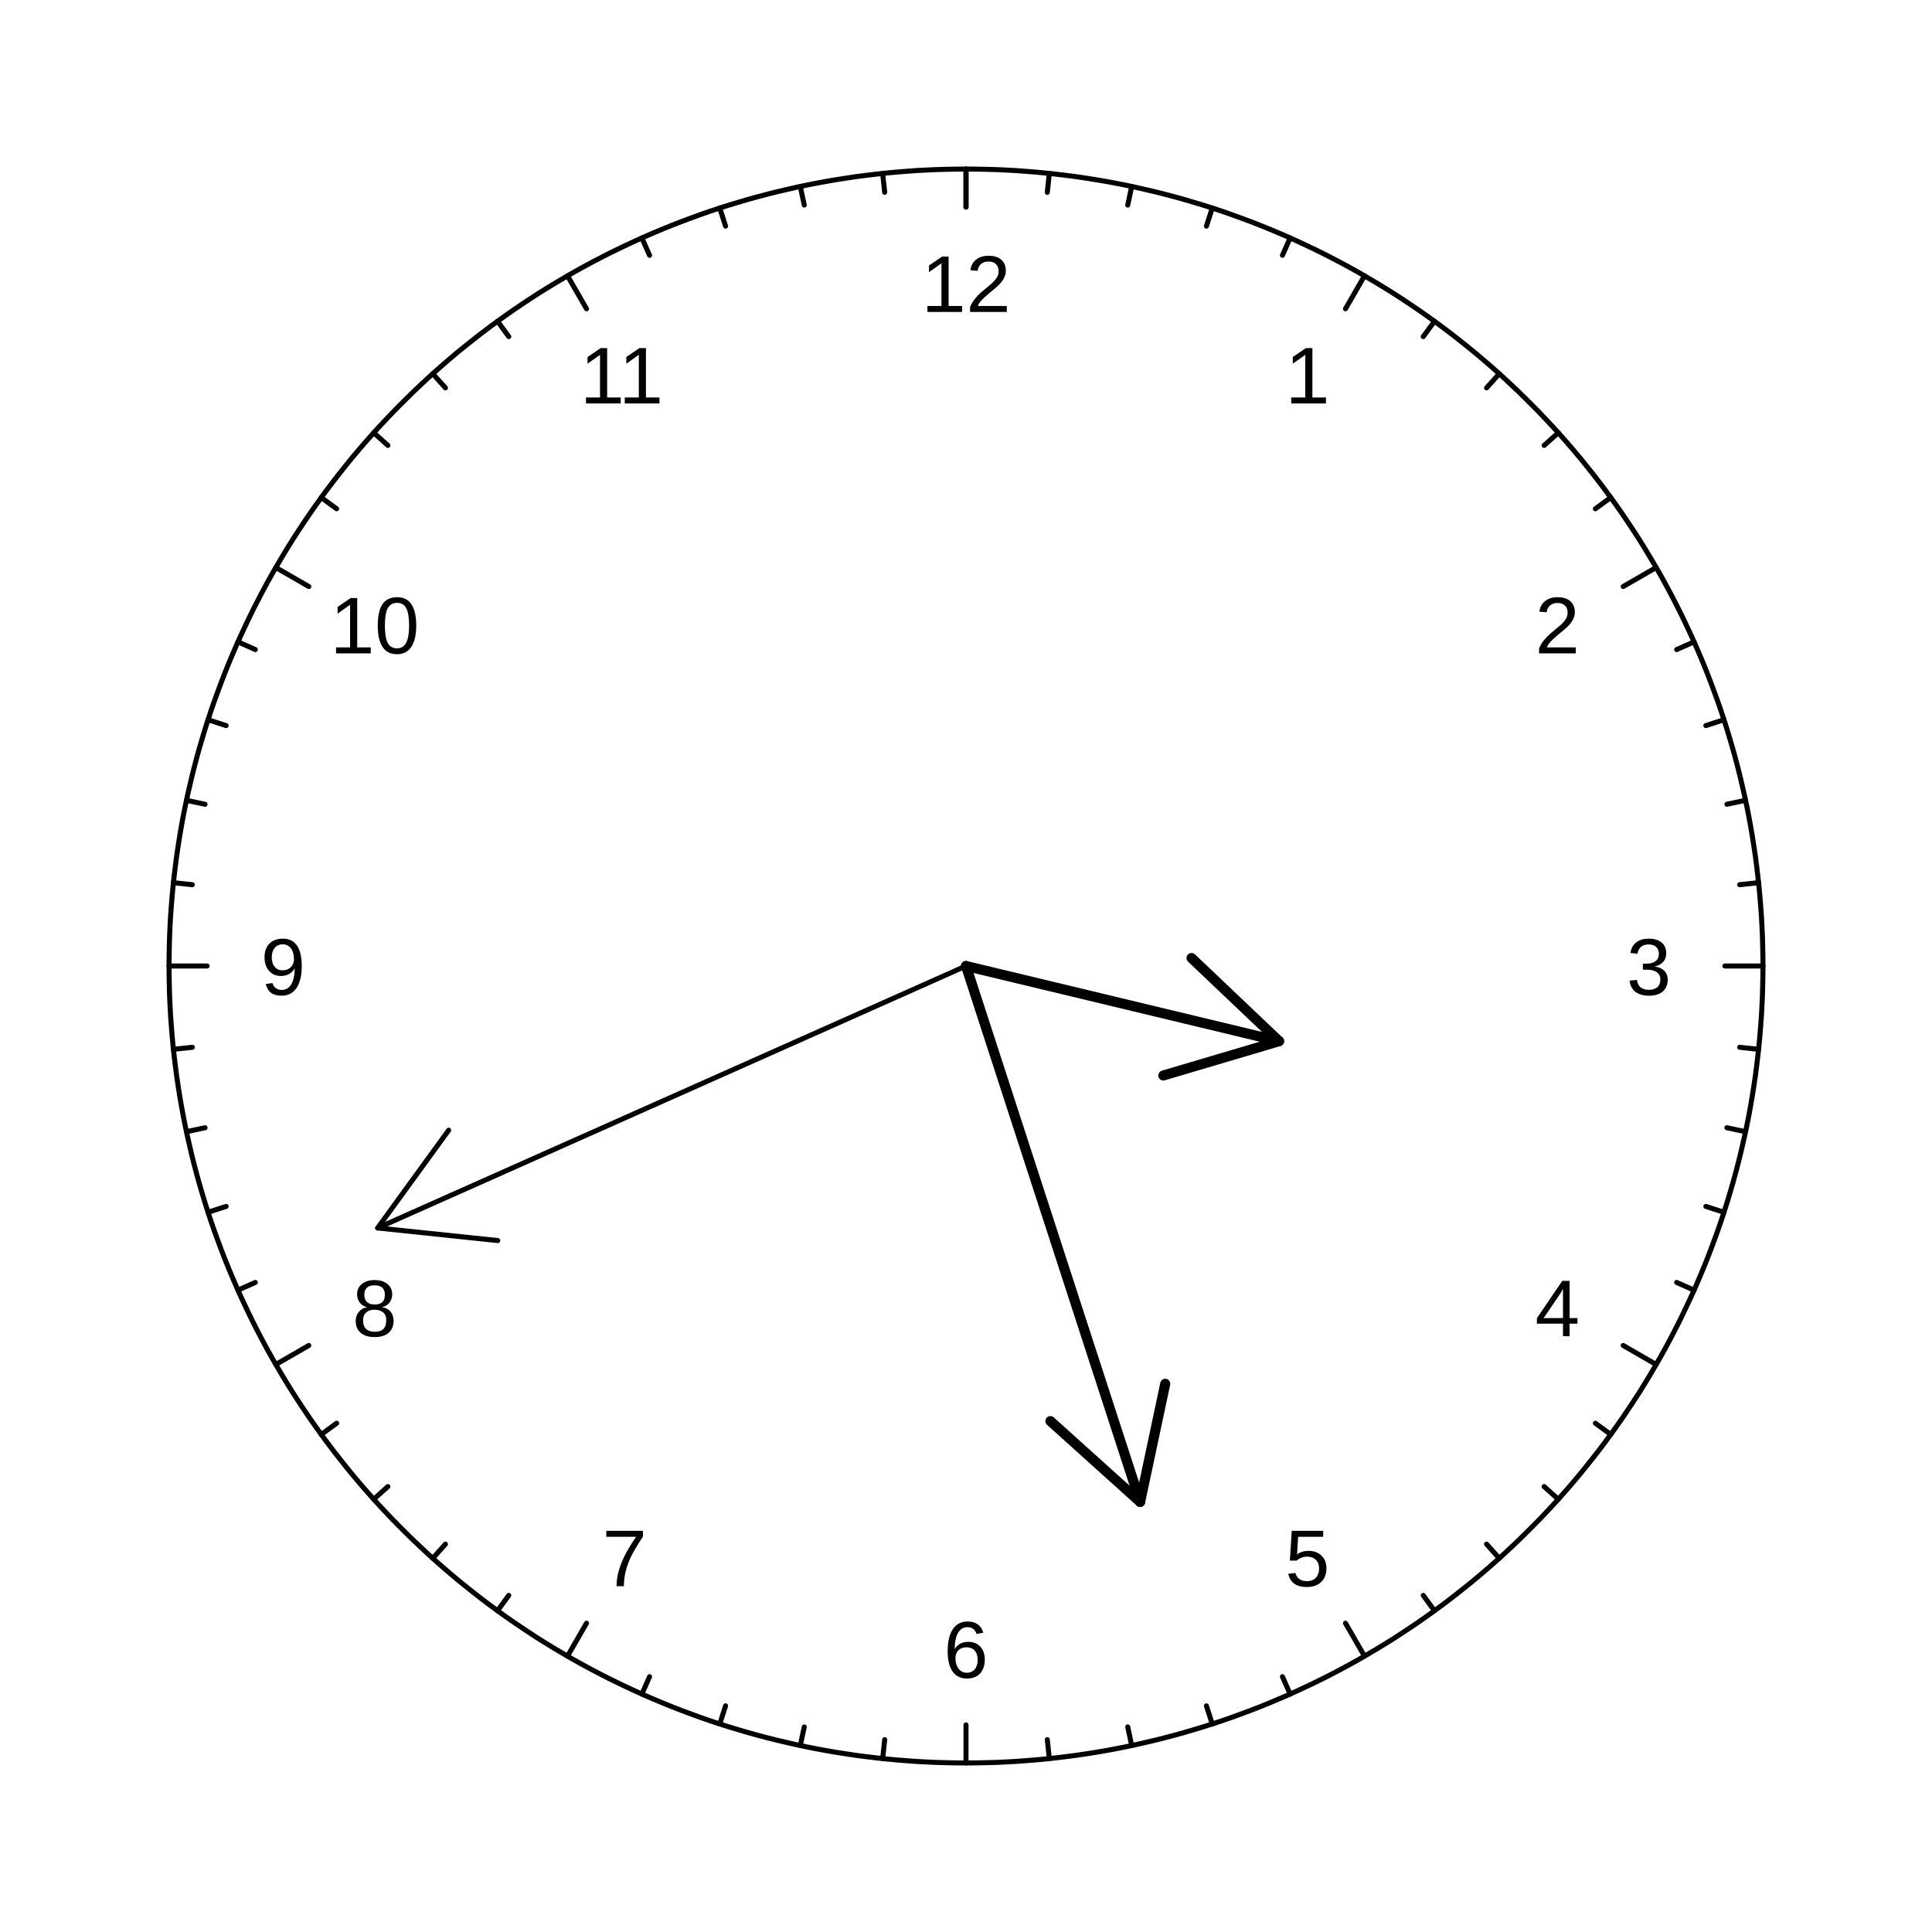
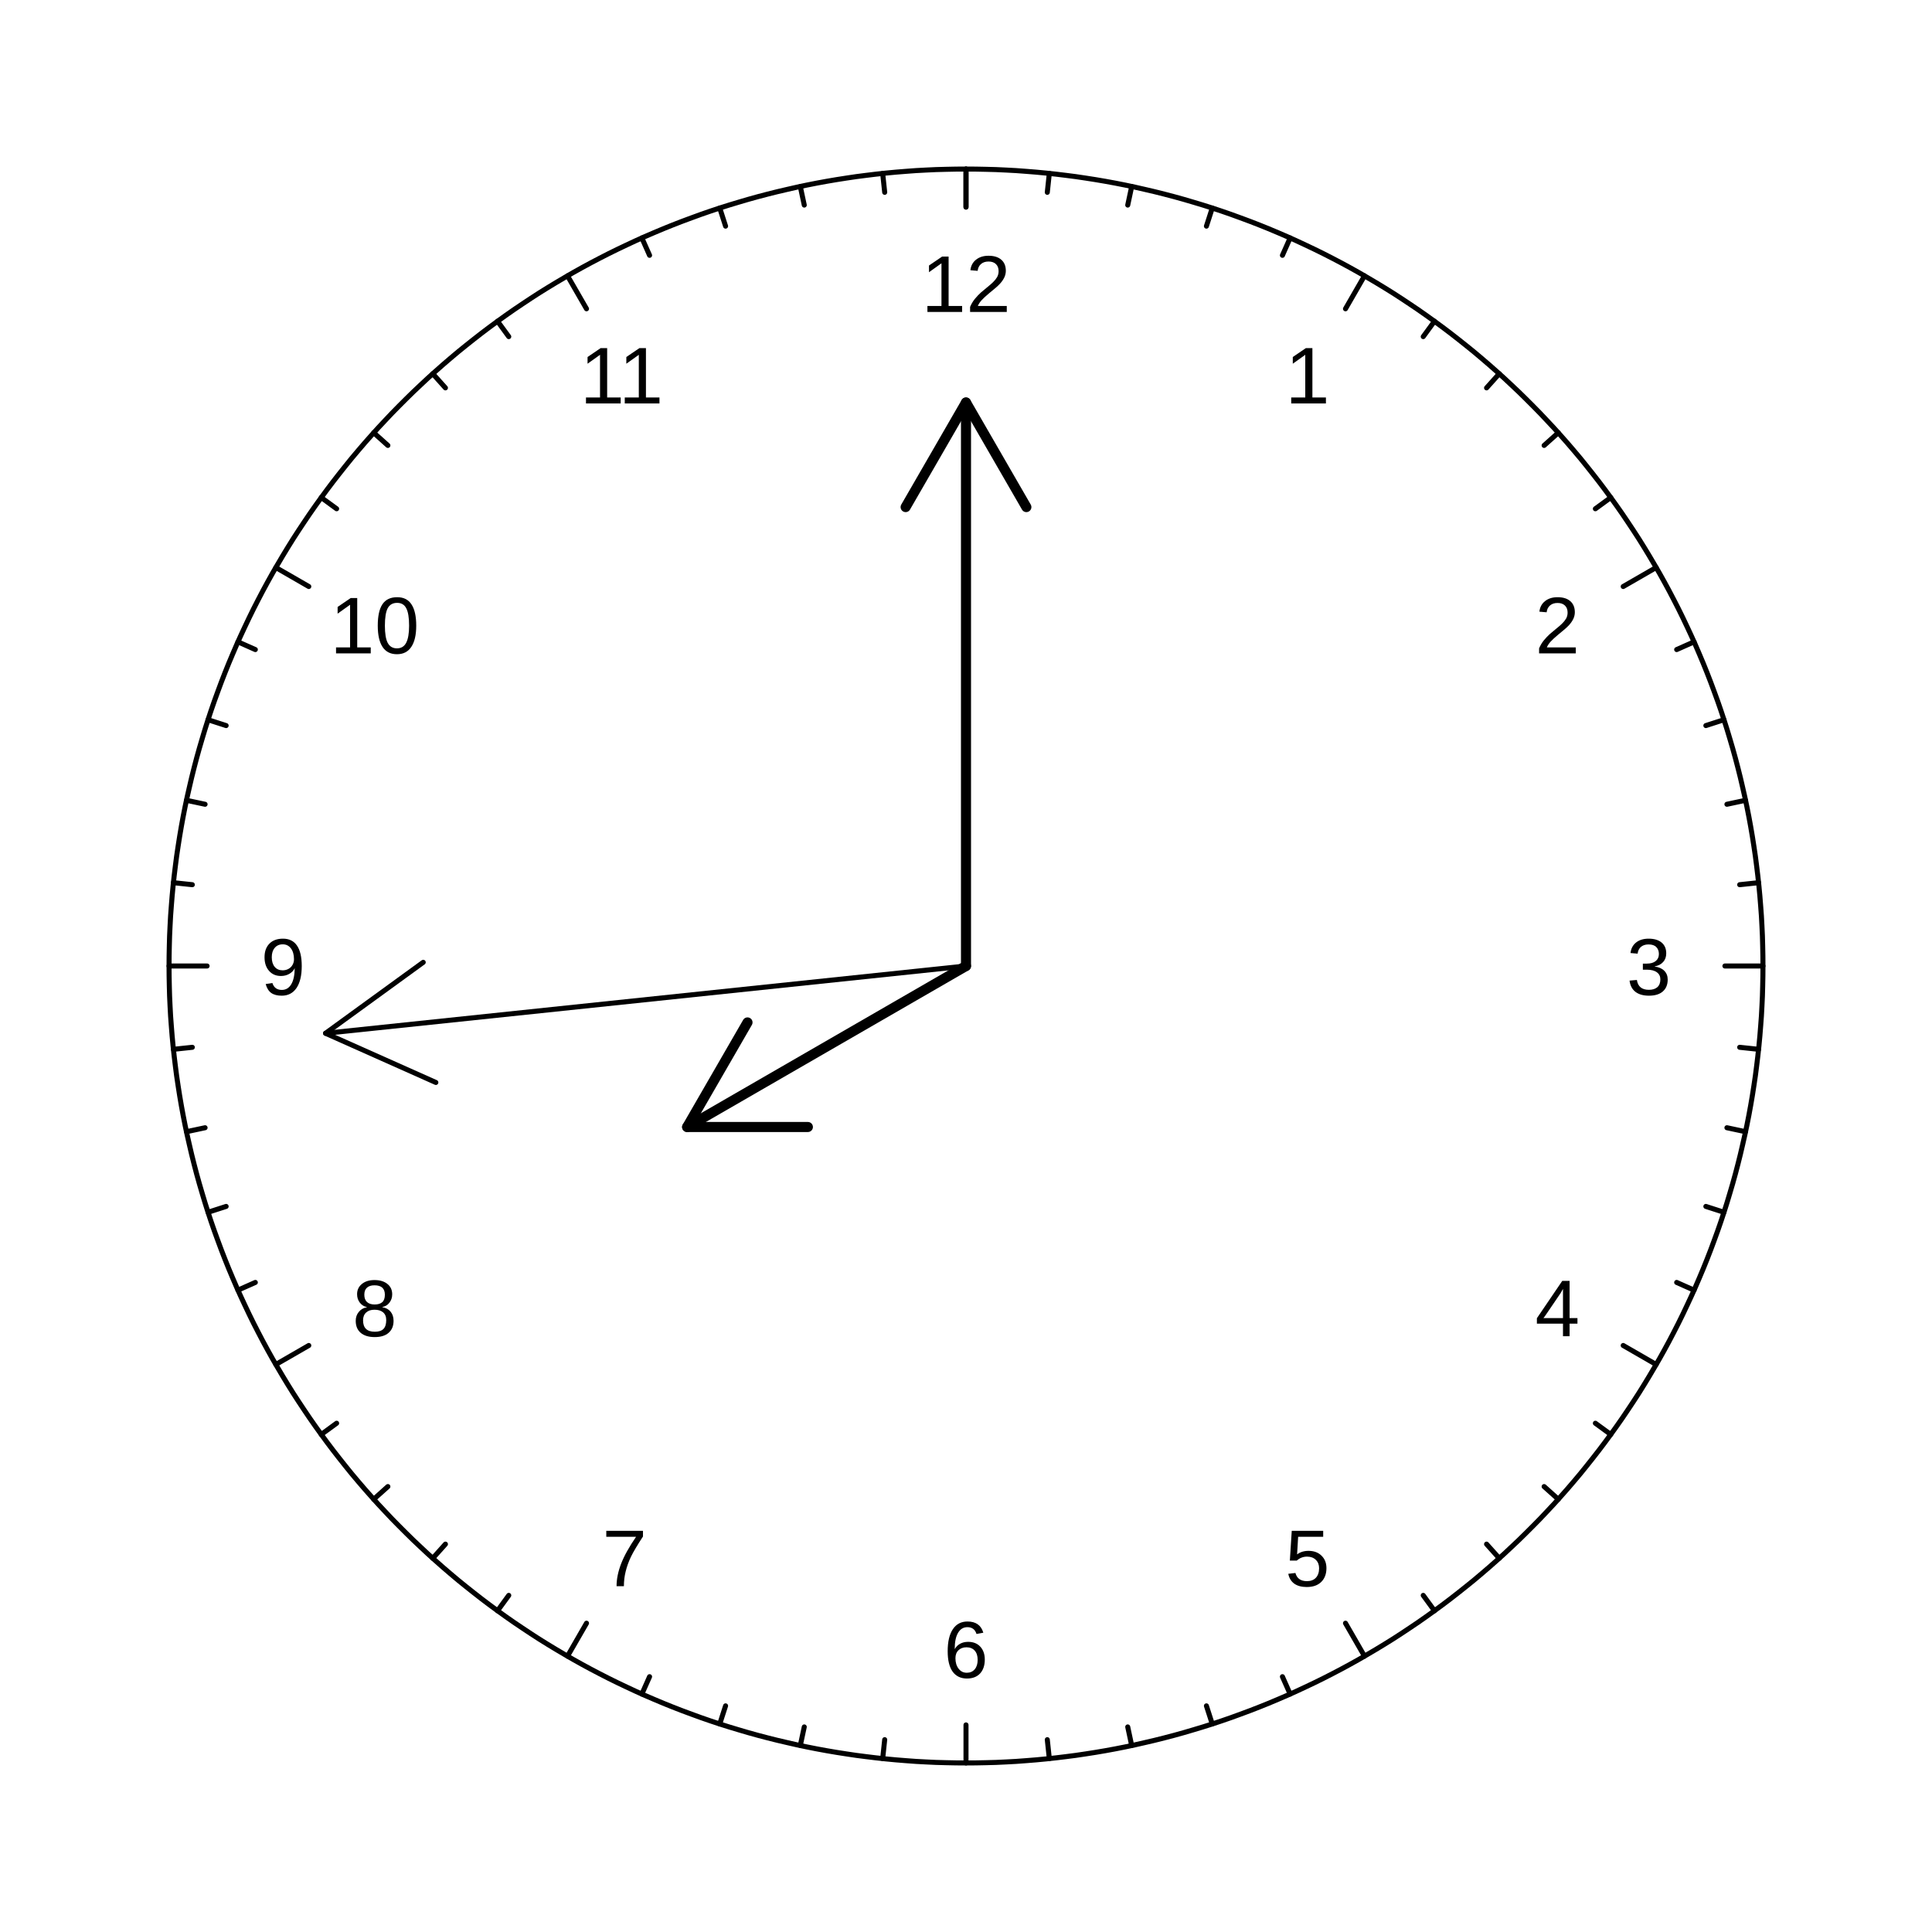
<svg xmlns="http://www.w3.org/2000/svg" viewBox="0 0 288.00 288.00">
  <defs>
    <style type="text/css">
    line, polyline, path, rect, circle {
      fill: none;
      stroke: #000000;
      stroke-linecap: round;
      stroke-linejoin: round;
      stroke-miterlimit: 10.00;
    }
  </style>
  </defs>
  <rect width="100%" height="100%" style="stroke: none; fill: #FFFFFF;" />
  <defs>
    <clipPath id="cpMTQuNHwyNzMuNnwyNzMuNnwxNC40">
      <rect x="14.40" y="14.40" width="259.20" height="259.20" />
    </clipPath>
  </defs>
  <polyline points="144.00,49.20 144.00,47.70 144.00,46.20 144.00,44.70 144.00,43.20 144.00,41.70 144.00,40.20 144.00,38.70 144.00,37.20 144.00,35.70 144.00,34.20 144.00,32.70 144.00,31.20 144.00,29.70 144.00,28.20 144.00,26.70 144.00,25.20 145.49,25.21 146.99,25.24 148.48,25.28 149.97,25.35 151.46,25.43 152.95,25.54 154.44,25.66 155.92,25.80 157.41,25.96 158.89,26.14 160.37,26.33 161.85,26.55 163.32,26.78 164.79,27.03 166.26,27.30 167.73,27.59 169.19,27.90 170.64,28.23 172.10,28.57 173.54,28.93 174.99,29.31 176.43,29.71 177.86,30.13 179.29,30.56 180.71,31.01 182.13,31.48 183.54,31.97 184.94,32.48 186.34,33.00 187.73,33.54 189.12,34.10 190.50,34.68 191.87,35.27 193.23,35.88 194.58,36.51 195.93,37.15 197.27,37.81 198.60,38.49 199.92,39.18 201.23,39.89 202.54,40.62 203.83,41.37 205.12,42.13 206.39,42.90 207.66,43.69 208.91,44.50 210.16,45.33 211.39,46.16 212.62,47.02 213.83,47.89 215.03,48.77 216.22,49.67 217.40,50.59 218.57,51.52 219.73,52.46 220.87,53.42 222.00,54.39 223.12,55.38 224.23,56.38 225.32,57.40 226.41,58.43 227.47,59.47 228.53,60.53 229.57,61.59 230.60,62.68 231.62,63.77 232.62,64.88 233.61,66.00 234.58,67.13 235.54,68.27 236.48,69.43 237.41,70.60 238.33,71.78 239.23,72.97 240.11,74.17 240.98,75.38 241.84,76.61 242.67,77.84 243.50,79.09 244.31,80.34 245.10,81.61 245.87,82.88 246.63,84.17 247.38,85.46 248.11,86.77 248.82,88.08 249.51,89.40 250.19,90.73 250.85,92.07 251.49,93.42 252.12,94.77 252.73,96.13 253.32,97.50 253.90,98.88 254.46,100.27 255.00,101.66 255.52,103.06 256.03,104.46 256.52,105.87 256.99,107.29 257.44,108.71 257.87,110.14 258.29,111.57 258.69,113.01 259.07,114.46 259.43,115.90 259.77,117.36 260.10,118.81 260.41,120.27 260.70,121.74 260.97,123.21 261.22,124.68 261.45,126.15 261.67,127.63 261.86,129.11 262.04,130.59 262.20,132.08 262.34,133.56 262.46,135.05 262.57,136.54 262.65,138.03 262.72,139.52 262.76,141.01 262.79,142.51 262.80,144.00 262.79,145.49 262.76,146.99 262.72,148.48 262.65,149.97 262.57,151.46 262.46,152.95 262.34,154.44 262.20,155.92 262.04,157.41 261.86,158.89 261.67,160.37 261.45,161.85 261.22,163.32 260.97,164.79 260.70,166.26 260.41,167.73 260.10,169.19 259.77,170.64 259.43,172.10 259.07,173.54 258.69,174.99 258.29,176.43 257.87,177.86 257.44,179.29 256.99,180.71 256.52,182.13 256.03,183.54 255.52,184.94 255.00,186.34 254.46,187.73 253.90,189.12 253.32,190.50 252.73,191.87 252.12,193.23 251.49,194.58 250.85,195.93 250.19,197.27 249.51,198.60 248.82,199.92 248.11,201.23 247.38,202.54 246.63,203.83 245.87,205.12 245.10,206.39 244.31,207.66 243.50,208.91 242.67,210.16 241.84,211.39 240.98,212.62 240.11,213.83 239.23,215.03 238.33,216.22 237.41,217.40 236.48,218.57 235.54,219.73 234.58,220.87 233.61,222.00 232.62,223.12 231.62,224.23 230.60,225.32 229.57,226.41 228.53,227.47 227.47,228.53 226.41,229.57 225.32,230.60 224.23,231.62 223.12,232.62 222.00,233.61 220.87,234.58 219.73,235.54 218.57,236.48 217.40,237.41 216.22,238.33 215.03,239.23 213.83,240.11 212.62,240.98 211.39,241.84 210.16,242.67 208.91,243.50 207.66,244.31 206.39,245.10 205.12,245.87 203.83,246.63 202.54,247.38 201.23,248.11 199.92,248.82 198.60,249.51 197.27,250.19 195.93,250.85 194.58,251.49 193.23,252.12 191.87,252.73 190.50,253.32 189.12,253.90 187.73,254.46 186.34,255.00 184.94,255.52 183.54,256.03 182.13,256.52 180.71,256.99 179.29,257.44 177.86,257.87 176.43,258.29 174.99,258.69 173.54,259.07 172.10,259.43 170.64,259.77 169.19,260.10 167.73,260.41 166.26,260.70 164.79,260.97 163.32,261.22 161.85,261.45 160.37,261.67 158.89,261.86 157.41,262.04 155.92,262.20 154.44,262.34 152.95,262.46 151.46,262.57 149.97,262.65 148.48,262.72 146.99,262.76 145.49,262.79 144.00,262.80 142.51,262.79 141.01,262.76 139.52,262.72 138.03,262.65 136.54,262.57 135.05,262.46 133.56,262.34 132.08,262.20 130.59,262.04 129.11,261.86 127.63,261.67 126.15,261.45 124.68,261.22 123.21,260.97 121.74,260.70 120.27,260.41 118.81,260.10 117.36,259.77 115.90,259.43 114.46,259.07 113.01,258.69 111.57,258.29 110.14,257.87 108.71,257.44 107.29,256.99 105.87,256.52 104.46,256.03 103.06,255.52 101.66,255.00 100.27,254.46 98.88,253.90 97.50,253.32 96.13,252.73 94.77,252.12 93.42,251.49 92.07,250.85 90.73,250.19 89.40,249.51 88.08,248.82 86.77,248.11 85.46,247.38 84.17,246.63 82.88,245.87 81.61,245.10 80.34,244.31 79.09,243.50 77.84,242.67 76.61,241.84 75.38,240.98 74.17,240.11 72.97,239.23 71.78,238.33 70.60,237.41 69.43,236.48 68.27,235.54 67.13,234.58 66.00,233.61 64.88,232.62 63.77,231.62 62.68,230.60 61.59,229.57 60.53,228.53 59.47,227.47 58.43,226.41 57.40,225.32 56.38,224.23 55.38,223.12 54.39,222.00 53.42,220.87 52.46,219.73 51.52,218.57 50.59,217.40 49.67,216.22 48.77,215.03 47.89,213.83 47.02,212.62 46.16,211.39 45.33,210.16 44.50,208.91 43.69,207.66 42.90,206.39 42.13,205.12 41.37,203.83 40.62,202.54 39.89,201.23 39.18,199.92 38.49,198.60 37.81,197.27 37.15,195.93 36.51,194.58 35.88,193.23 35.27,191.87 34.68,190.50 34.10,189.12 33.54,187.73 33.00,186.34 32.48,184.94 31.97,183.54 31.48,182.13 31.01,180.71 30.56,179.29 30.13,177.86 29.71,176.43 29.31,174.99 28.93,173.54 28.57,172.10 28.23,170.64 27.90,169.19 27.59,167.73 27.30,166.26 27.03,164.79 26.78,163.32 26.55,161.85 26.33,160.37 26.14,158.89 25.96,157.41 25.80,155.92 25.66,154.44 25.54,152.95 25.43,151.46 25.35,149.97 25.28,148.48 25.24,146.99 25.21,145.49 25.20,144.00 25.21,142.51 25.24,141.01 25.28,139.52 25.35,138.03 25.43,136.54 25.54,135.05 25.66,133.56 25.80,132.08 25.96,130.59 26.14,129.11 26.33,127.63 26.55,126.15 26.78,124.68 27.03,123.21 27.30,121.74 27.59,120.27 27.90,118.81 28.23,117.36 28.57,115.90 28.93,114.46 29.31,113.01 29.71,111.57 30.13,110.14 30.56,108.71 31.01,107.29 31.48,105.87 31.97,104.46 32.48,103.06 33.00,101.66 33.54,100.27 34.10,98.88 34.68,97.50 35.27,96.13 35.88,94.77 36.51,93.42 37.15,92.07 37.81,90.73 38.49,89.40 39.18,88.08 39.89,86.77 40.62,85.46 41.37,84.17 42.13,82.88 42.90,81.61 43.69,80.34 44.50,79.09 45.33,77.84 46.16,76.61 47.02,75.38 47.89,74.17 48.77,72.97 49.67,71.78 50.59,70.60 51.52,69.43 52.46,68.27 53.42,67.13 54.39,66.00 55.38,64.88 56.38,63.77 57.40,62.68 58.43,61.59 59.47,60.53 60.53,59.47 61.59,58.43 62.68,57.40 63.77,56.38 64.88,55.38 66.00,54.39 67.13,53.42 68.27,52.46 69.43,51.52 70.60,50.59 71.78,49.67 72.97,48.77 74.17,47.89 75.38,47.02 76.61,46.16 77.84,45.33 79.09,44.50 80.34,43.69 81.61,42.90 82.88,42.13 84.17,41.37 85.46,40.62 86.77,39.89 88.08,39.18 89.40,38.49 90.73,37.81 92.07,37.15 93.42,36.51 94.77,35.88 96.13,35.27 97.50,34.68 98.88,34.10 100.27,33.54 101.66,33.00 103.06,32.48 104.46,31.97 105.87,31.48 107.29,31.01 108.71,30.56 110.14,30.13 111.57,29.71 113.01,29.31 114.46,28.93 115.90,28.57 117.36,28.23 118.81,27.90 120.27,27.59 121.74,27.30 123.21,27.03 124.68,26.78 126.15,26.55 127.63,26.33 129.11,26.14 130.59,25.96 132.08,25.80 133.56,25.66 135.05,25.54 136.54,25.43 138.03,25.35 139.52,25.28 141.01,25.24 142.51,25.21 144.00,25.20 144.00,26.70 144.00,28.20 144.00,29.70 144.00,31.20 144.00,32.70 144.00,34.20 144.00,35.70 144.00,37.20 144.00,38.70 144.00,40.20 144.00,41.70 144.00,43.20 144.00,44.70 144.00,46.20 144.00,47.70 144.00,49.20 142.81,49.21 141.62,49.23 140.43,49.27 139.24,49.32 138.05,49.39 136.86,49.47 135.67,49.57 134.49,49.68 133.30,49.81 132.12,49.95 130.94,50.10 129.76,50.28 128.58,50.46 127.41,50.66 126.24,50.88 125.07,51.11 123.90,51.35 122.74,51.61 121.58,51.89 120.42,52.18 119.27,52.48 118.12,52.80 116.98,53.13 115.84,53.48 114.71,53.84 113.57,54.22 112.45,54.60 111.33,55.01 110.21,55.43 109.10,55.86 108.00,56.30 106.90,56.76 105.80,57.24 104.72,57.72 103.64,58.22 102.56,58.74 101.49,59.26 100.43,59.80 99.38,60.36 98.33,60.93 97.29,61.51 96.26,62.10 95.23,62.71 94.21,63.33 93.20,63.96 92.20,64.60 91.21,65.26 90.22,65.93 89.25,66.61 88.28,67.31 87.32,68.01 86.37,68.73 85.43,69.46 84.49,70.20 83.57,70.96 82.66,71.72 81.76,72.50 80.86,73.28 79.98,74.08 79.10,74.89 78.24,75.71 77.39,76.55 76.55,77.39 75.71,78.24 74.89,79.10 74.08,79.98 73.28,80.86 72.50,81.76 71.72,82.66 70.96,83.57 70.20,84.49 69.46,85.43 68.73,86.37 68.01,87.32 67.31,88.28 66.61,89.25 65.93,90.22 65.26,91.21 64.60,92.20 63.96,93.20 63.33,94.21 62.71,95.23 62.10,96.26 61.51,97.29 60.93,98.33 60.36,99.38 59.80,100.43 59.26,101.49 58.74,102.56 58.22,103.64 57.72,104.72 57.24,105.80 56.76,106.90 56.30,108.00 55.86,109.10 55.43,110.21 55.01,111.33 54.60,112.45 54.22,113.57 53.84,114.71 53.48,115.84 53.13,116.98 52.80,118.12 52.48,119.27 52.18,120.42 51.89,121.58 51.61,122.74 51.35,123.90 51.11,125.07 50.88,126.24 50.66,127.41 50.46,128.58 50.28,129.76 50.10,130.94 49.95,132.12 49.81,133.30 49.68,134.49 49.57,135.67 49.47,136.86 49.39,138.05 49.32,139.24 49.27,140.43 49.23,141.62 49.21,142.81 49.20,144.00 49.21,145.19 49.23,146.38 49.27,147.57 49.32,148.76 49.39,149.95 49.47,151.14 49.57,152.33 49.68,153.51 49.81,154.70 49.95,155.88 50.10,157.06 50.28,158.24 50.46,159.42 50.66,160.59 50.88,161.76 51.11,162.93 51.35,164.10 51.61,165.26 51.89,166.42 52.18,167.58 52.48,168.73 52.80,169.88 53.13,171.02 53.48,172.16 53.84,173.29 54.22,174.43 54.60,175.55 55.01,176.67 55.43,177.79 55.86,178.90 56.30,180.00 56.76,181.10 57.24,182.20 57.72,183.28 58.22,184.36 58.74,185.44 59.26,186.51 59.80,187.57 60.36,188.62 60.93,189.67 61.51,190.71 62.10,191.74 62.71,192.77 63.33,193.79 63.96,194.80 64.60,195.80 65.26,196.79 65.93,197.78 66.61,198.75 67.31,199.72 68.01,200.68 68.73,201.63 69.46,202.57 70.20,203.51 70.96,204.43 71.72,205.34 72.50,206.24 73.28,207.14 74.08,208.02 74.89,208.90 75.71,209.76 76.55,210.61 77.39,211.45 78.24,212.29 79.10,213.11 79.98,213.92 80.86,214.72 81.76,215.50 82.66,216.28 83.57,217.04 84.49,217.80 85.43,218.54 86.37,219.27 87.32,219.99 88.28,220.69 89.25,221.39 90.22,222.07 91.21,222.74 92.20,223.40 93.20,224.04 94.21,224.67 95.23,225.29 96.26,225.90 97.29,226.49 98.33,227.07 99.38,227.64 100.43,228.20 101.49,228.74 102.56,229.26 103.64,229.78 104.72,230.28 105.80,230.76 106.90,231.24 108.00,231.70 109.10,232.14 110.21,232.57 111.33,232.99 112.45,233.40 113.57,233.78 114.71,234.16 115.84,234.52 116.98,234.87 118.12,235.20 119.27,235.52 120.42,235.82 121.58,236.11 122.74,236.39 123.90,236.65 125.07,236.89 126.24,237.12 127.41,237.34 128.58,237.54 129.76,237.72 130.94,237.90 132.12,238.05 133.30,238.19 134.49,238.32 135.67,238.43 136.86,238.53 138.05,238.61 139.24,238.68 140.43,238.73 141.62,238.77 142.81,238.79 144.00,238.80 145.19,238.79 146.38,238.77 147.57,238.73 148.76,238.68 149.95,238.61 151.14,238.53 152.33,238.43 153.51,238.32 154.70,238.19 155.88,238.05 157.06,237.90 158.24,237.72 159.42,237.54 160.59,237.34 161.76,237.12 162.93,236.89 164.10,236.65 165.26,236.39 166.42,236.11 167.58,235.82 168.73,235.52 169.88,235.20 171.02,234.87 172.16,234.52 173.29,234.16 174.43,233.78 175.55,233.40 176.67,232.99 177.79,232.57 178.90,232.14 180.00,231.70 181.10,231.24 182.20,230.76 183.28,230.28 184.36,229.78 185.44,229.26 186.51,228.74 187.57,228.20 188.62,227.64 189.67,227.07 190.71,226.49 191.74,225.90 192.77,225.29 193.79,224.67 194.80,224.04 195.80,223.40 196.79,222.74 197.78,222.07 198.75,221.39 199.72,220.69 200.68,219.99 201.63,219.27 202.57,218.54 203.51,217.80 204.43,217.04 205.34,216.28 206.24,215.50 207.14,214.72 208.02,213.92 208.90,213.11 209.76,212.29 210.61,211.45 211.45,210.61 212.29,209.76 213.11,208.90 213.92,208.02 214.72,207.14 215.50,206.24 216.28,205.34 217.04,204.43 217.80,203.51 218.54,202.57 219.27,201.63 219.99,200.68 220.69,199.72 221.39,198.75 222.07,197.78 222.74,196.79 223.40,195.80 224.04,194.80 224.67,193.79 225.29,192.77 225.90,191.74 226.49,190.71 227.07,189.67 227.64,188.62 228.20,187.57 228.74,186.51 229.26,185.44 229.78,184.36 230.28,183.28 230.76,182.20 231.24,181.10 231.70,180.00 232.14,178.90 232.57,177.79 232.99,176.67 233.40,175.55 233.78,174.43 234.16,173.29 234.52,172.16 234.87,171.02 235.20,169.88 235.52,168.73 235.82,167.58 236.11,166.42 236.39,165.26 236.65,164.10 236.89,162.93 237.12,161.76 237.34,160.59 237.54,159.42 237.72,158.24 237.90,157.06 238.05,155.88 238.19,154.70 238.32,153.51 238.43,152.33 238.53,151.14 238.61,149.95 238.68,148.76 238.73,147.57 238.77,146.38 238.79,145.19 238.80,144.00 238.79,142.81 238.77,141.62 238.73,140.43 238.68,139.24 238.61,138.05 238.53,136.86 238.43,135.67 238.32,134.49 238.19,133.30 238.05,132.12 237.90,130.94 237.72,129.76 237.54,128.58 237.34,127.41 237.12,126.24 236.89,125.07 236.65,123.90 236.39,122.74 236.11,121.58 235.82,120.42 235.52,119.27 235.20,118.12 234.87,116.98 234.52,115.84 234.16,114.71 233.78,113.57 233.40,112.45 232.99,111.33 232.57,110.21 232.14,109.10 231.70,108.00 231.24,106.90 230.76,105.80 230.28,104.72 229.78,103.64 229.26,102.56 228.74,101.49 228.20,100.43 227.64,99.38 227.07,98.33 226.49,97.29 225.90,96.26 225.29,95.23 224.67,94.21 224.04,93.20 223.40,92.20 222.74,91.21 222.07,90.22 221.39,89.25 220.69,88.28 219.99,87.32 219.27,86.37 218.54,85.43 217.80,84.49 217.04,83.57 216.28,82.66 215.50,81.76 214.72,80.86 213.92,79.98 213.11,79.10 212.29,78.24 211.45,77.39 210.61,76.55 209.76,75.71 208.90,74.89 208.02,74.08 207.14,73.28 206.24,72.50 205.34,71.72 204.43,70.96 203.51,70.20 202.57,69.46 201.63,68.73 200.68,68.01 199.72,67.31 198.75,66.61 197.78,65.93 196.79,65.26 195.80,64.60 194.80,63.96 193.79,63.33 192.77,62.71 191.74,62.10 190.71,61.51 189.67,60.93 188.62,60.36 187.57,59.80 186.51,59.26 185.44,58.74 184.36,58.22 183.28,57.72 182.20,57.24 181.10,56.76 180.00,56.30 178.90,55.86 177.79,55.43 176.67,55.01 175.55,54.60 174.43,54.22 173.29,53.84 172.16,53.48 171.02,53.13 169.88,52.80 168.73,52.48 167.58,52.18 166.42,51.89 165.26,51.61 164.10,51.35 162.93,51.11 161.76,50.88 160.59,50.66 159.42,50.46 158.24,50.28 157.06,50.10 155.88,49.95 154.70,49.81 153.51,49.68 152.33,49.57 151.14,49.47 149.95,49.39 148.76,49.32 147.57,49.27 146.38,49.23 145.19,49.21 144.00,49.20 144.00,49.20 " style="stroke-width: 0.75; stroke: none;" clip-path="url(#cpMTQuNHwyNzMuNnwyNzMuNnwxNC40)" />
  <polyline points="144.00,25.20 145.49,25.21 146.99,25.24 148.48,25.28 149.97,25.35 151.46,25.43 152.95,25.54 154.44,25.66 155.92,25.80 157.41,25.96 158.89,26.14 160.37,26.33 161.85,26.55 163.32,26.78 164.79,27.03 166.26,27.30 167.73,27.59 169.19,27.90 170.64,28.23 172.10,28.57 173.54,28.93 174.99,29.31 176.43,29.71 177.86,30.13 179.29,30.56 180.71,31.01 182.13,31.48 183.54,31.97 184.94,32.48 186.34,33.00 187.73,33.54 189.12,34.10 190.50,34.68 191.87,35.27 193.23,35.88 194.58,36.51 195.93,37.15 197.27,37.81 198.60,38.49 199.92,39.18 201.23,39.89 202.54,40.62 203.83,41.37 205.12,42.13 206.39,42.90 207.66,43.69 208.91,44.50 210.16,45.33 211.39,46.16 212.62,47.02 213.83,47.89 215.03,48.77 216.22,49.67 217.40,50.59 218.57,51.52 219.73,52.46 220.87,53.42 222.00,54.39 223.12,55.38 224.23,56.38 225.32,57.40 226.41,58.43 227.47,59.47 228.53,60.53 229.57,61.59 230.60,62.68 231.62,63.77 232.62,64.88 233.61,66.00 234.58,67.13 235.54,68.27 236.48,69.43 237.41,70.60 238.33,71.78 239.23,72.97 240.11,74.17 240.98,75.38 241.84,76.61 242.67,77.84 243.50,79.09 244.31,80.34 245.10,81.61 245.87,82.88 246.63,84.17 247.38,85.46 248.11,86.77 248.82,88.08 249.51,89.40 250.19,90.73 250.85,92.07 251.49,93.42 252.12,94.77 252.73,96.13 253.32,97.50 253.90,98.88 254.46,100.27 255.00,101.66 255.52,103.06 256.03,104.46 256.52,105.87 256.99,107.29 257.44,108.71 257.87,110.14 258.29,111.57 258.69,113.01 259.07,114.46 259.43,115.90 259.77,117.36 260.10,118.81 260.41,120.27 260.70,121.74 260.97,123.21 261.22,124.68 261.45,126.15 261.67,127.63 261.86,129.11 262.04,130.59 262.20,132.08 262.34,133.56 262.46,135.05 262.57,136.54 262.65,138.03 262.72,139.52 262.76,141.01 262.79,142.51 262.80,144.00 262.79,145.49 262.76,146.99 262.72,148.48 262.65,149.97 262.57,151.46 262.46,152.95 262.34,154.44 262.20,155.92 262.04,157.41 261.86,158.89 261.67,160.37 261.45,161.85 261.22,163.32 260.97,164.79 260.70,166.26 260.41,167.73 260.10,169.19 259.77,170.64 259.43,172.10 259.07,173.54 258.69,174.99 258.29,176.43 257.87,177.86 257.44,179.29 256.99,180.71 256.52,182.13 256.03,183.54 255.52,184.94 255.00,186.34 254.46,187.73 253.90,189.12 253.32,190.50 252.73,191.87 252.12,193.23 251.49,194.58 250.85,195.93 250.19,197.27 249.51,198.60 248.82,199.92 248.11,201.23 247.38,202.54 246.63,203.83 245.87,205.12 245.10,206.39 244.31,207.66 243.50,208.91 242.67,210.16 241.84,211.39 240.98,212.62 240.11,213.83 239.23,215.03 238.33,216.22 237.41,217.40 236.48,218.57 235.54,219.73 234.58,220.87 233.61,222.00 232.62,223.12 231.62,224.23 230.60,225.32 229.57,226.41 228.53,227.47 227.47,228.53 226.41,229.57 225.32,230.60 224.23,231.62 223.12,232.62 222.00,233.61 220.87,234.58 219.73,235.54 218.57,236.48 217.40,237.41 216.22,238.33 215.03,239.23 213.83,240.11 212.62,240.98 211.39,241.84 210.16,242.67 208.91,243.50 207.66,244.31 206.39,245.10 205.12,245.87 203.83,246.63 202.54,247.38 201.23,248.11 199.92,248.82 198.60,249.51 197.27,250.19 195.93,250.85 194.58,251.49 193.23,252.12 191.87,252.73 190.50,253.32 189.12,253.90 187.73,254.46 186.34,255.00 184.94,255.52 183.54,256.03 182.13,256.52 180.71,256.99 179.29,257.44 177.86,257.87 176.43,258.29 174.99,258.69 173.54,259.07 172.10,259.43 170.64,259.77 169.19,260.10 167.73,260.41 166.26,260.70 164.79,260.97 163.32,261.22 161.85,261.45 160.37,261.67 158.89,261.86 157.41,262.04 155.92,262.20 154.44,262.34 152.95,262.46 151.46,262.57 149.97,262.65 148.48,262.72 146.99,262.76 145.49,262.79 144.00,262.80 142.51,262.79 141.01,262.76 139.52,262.72 138.03,262.65 136.54,262.57 135.05,262.46 133.56,262.34 132.08,262.20 130.59,262.04 129.11,261.86 127.63,261.67 126.15,261.45 124.68,261.22 123.21,260.97 121.74,260.70 120.27,260.41 118.81,260.10 117.36,259.77 115.90,259.43 114.46,259.07 113.01,258.69 111.57,258.29 110.14,257.87 108.71,257.44 107.29,256.99 105.87,256.52 104.46,256.03 103.06,255.52 101.66,255.00 100.27,254.46 98.88,253.90 97.50,253.32 96.13,252.73 94.77,252.12 93.42,251.49 92.07,250.85 90.73,250.19 89.40,249.51 88.08,248.82 86.77,248.11 85.46,247.38 84.17,246.63 82.88,245.87 81.61,245.10 80.34,244.31 79.09,243.50 77.84,242.67 76.61,241.84 75.38,240.98 74.17,240.11 72.97,239.23 71.78,238.33 70.60,237.41 69.43,236.48 68.27,235.54 67.13,234.58 66.00,233.61 64.88,232.62 63.77,231.62 62.68,230.60 61.59,229.57 60.53,228.53 59.47,227.47 58.43,226.41 57.40,225.32 56.38,224.23 55.38,223.12 54.39,222.00 53.42,220.87 52.46,219.73 51.52,218.57 50.59,217.40 49.67,216.22 48.77,215.03 47.89,213.83 47.02,212.62 46.16,211.39 45.33,210.16 44.50,208.91 43.69,207.66 42.90,206.39 42.13,205.12 41.37,203.83 40.62,202.54 39.89,201.23 39.18,199.92 38.49,198.60 37.81,197.27 37.15,195.93 36.51,194.58 35.88,193.23 35.27,191.87 34.68,190.50 34.10,189.12 33.54,187.73 33.00,186.34 32.48,184.94 31.97,183.54 31.48,182.13 31.01,180.71 30.56,179.29 30.13,177.86 29.71,176.43 29.31,174.99 28.93,173.54 28.57,172.10 28.23,170.64 27.90,169.19 27.59,167.73 27.30,166.26 27.03,164.79 26.78,163.32 26.55,161.85 26.33,160.37 26.14,158.89 25.96,157.41 25.80,155.92 25.66,154.44 25.54,152.95 25.43,151.46 25.35,149.97 25.28,148.48 25.24,146.99 25.21,145.49 25.20,144.00 25.21,142.51 25.24,141.01 25.28,139.52 25.35,138.03 25.43,136.54 25.54,135.05 25.66,133.56 25.80,132.08 25.96,130.59 26.14,129.11 26.33,127.63 26.55,126.15 26.78,124.68 27.03,123.21 27.30,121.74 27.59,120.27 27.90,118.81 28.23,117.36 28.57,115.90 28.93,114.46 29.31,113.01 29.71,111.57 30.13,110.14 30.56,108.71 31.01,107.29 31.48,105.87 31.97,104.46 32.48,103.06 33.00,101.66 33.54,100.27 34.10,98.88 34.68,97.50 35.27,96.13 35.88,94.77 36.51,93.42 37.15,92.07 37.81,90.73 38.49,89.40 39.18,88.08 39.89,86.77 40.62,85.46 41.37,84.17 42.13,82.88 42.90,81.61 43.69,80.34 44.50,79.09 45.33,77.84 46.16,76.61 47.02,75.38 47.89,74.17 48.77,72.97 49.67,71.78 50.59,70.60 51.52,69.43 52.46,68.27 53.42,67.13 54.39,66.00 55.38,64.88 56.38,63.77 57.40,62.68 58.43,61.59 59.47,60.53 60.53,59.47 61.59,58.43 62.68,57.40 63.77,56.38 64.88,55.38 66.00,54.39 67.13,53.42 68.27,52.46 69.43,51.52 70.60,50.59 71.78,49.67 72.97,48.77 74.17,47.89 75.38,47.02 76.61,46.16 77.84,45.33 79.09,44.50 80.34,43.69 81.61,42.90 82.88,42.13 84.17,41.37 85.46,40.62 86.77,39.89 88.08,39.18 89.40,38.49 90.73,37.81 92.07,37.15 93.42,36.51 94.77,35.88 96.13,35.27 97.50,34.68 98.88,34.10 100.27,33.54 101.66,33.00 103.06,32.48 104.46,31.97 105.87,31.48 107.29,31.01 108.71,30.56 110.14,30.13 111.57,29.71 113.01,29.31 114.46,28.93 115.90,28.57 117.36,28.23 118.81,27.90 120.27,27.59 121.74,27.30 123.21,27.03 124.68,26.78 126.15,26.55 127.63,26.33 129.11,26.14 130.59,25.96 132.08,25.80 133.56,25.66 135.05,25.54 136.54,25.43 138.03,25.35 139.52,25.28 141.01,25.24 142.51,25.21 144.00,25.20 " style="stroke-width: 0.75;" clip-path="url(#cpMTQuNHwyNzMuNnwyNzMuNnwxNC40)" />
  <polyline points="144.00,25.20 144.00,30.87 " style="stroke-width: 0.75;" clip-path="url(#cpMTQuNHwyNzMuNnwyNzMuNnwxNC40)" />
  <polyline points="203.40,41.12 200.57,46.03 " style="stroke-width: 0.75;" clip-path="url(#cpMTQuNHwyNzMuNnwyNzMuNnwxNC40)" />
  <polyline points="246.88,84.60 241.97,87.43 " style="stroke-width: 0.75;" clip-path="url(#cpMTQuNHwyNzMuNnwyNzMuNnwxNC40)" />
  <polyline points="262.80,144.00 257.13,144.00 " style="stroke-width: 0.75;" clip-path="url(#cpMTQuNHwyNzMuNnwyNzMuNnwxNC40)" />
  <polyline points="246.88,203.40 241.97,200.57 " style="stroke-width: 0.75;" clip-path="url(#cpMTQuNHwyNzMuNnwyNzMuNnwxNC40)" />
  <polyline points="203.40,246.88 200.57,241.97 " style="stroke-width: 0.75;" clip-path="url(#cpMTQuNHwyNzMuNnwyNzMuNnwxNC40)" />
  <polyline points="144.00,262.80 144.00,257.13 " style="stroke-width: 0.75;" clip-path="url(#cpMTQuNHwyNzMuNnwyNzMuNnwxNC40)" />
  <polyline points="84.60,246.88 87.43,241.97 " style="stroke-width: 0.75;" clip-path="url(#cpMTQuNHwyNzMuNnwyNzMuNnwxNC40)" />
  <polyline points="41.12,203.40 46.03,200.57 " style="stroke-width: 0.75;" clip-path="url(#cpMTQuNHwyNzMuNnwyNzMuNnwxNC40)" />
  <polyline points="25.20,144.00 30.87,144.00 " style="stroke-width: 0.75;" clip-path="url(#cpMTQuNHwyNzMuNnwyNzMuNnwxNC40)" />
  <polyline points="41.12,84.60 46.03,87.43 " style="stroke-width: 0.75;" clip-path="url(#cpMTQuNHwyNzMuNnwyNzMuNnwxNC40)" />
  <polyline points="84.60,41.12 87.43,46.03 " style="stroke-width: 0.75;" clip-path="url(#cpMTQuNHwyNzMuNnwyNzMuNnwxNC40)" />
  <polyline points="144.00,25.20 144.00,30.87 " style="stroke-width: 0.75;" clip-path="url(#cpMTQuNHwyNzMuNnwyNzMuNnwxNC40)" />
  <polyline points="156.42,25.85 156.12,28.67 " style="stroke-width: 0.75;" clip-path="url(#cpMTQuNHwyNzMuNnwyNzMuNnwxNC40)" />
  <polyline points="168.70,27.80 168.11,30.57 " style="stroke-width: 0.75;" clip-path="url(#cpMTQuNHwyNzMuNnwyNzMuNnwxNC40)" />
  <polyline points="180.71,31.01 179.84,33.71 " style="stroke-width: 0.75;" clip-path="url(#cpMTQuNHwyNzMuNnwyNzMuNnwxNC40)" />
  <polyline points="192.32,35.47 191.17,38.06 " style="stroke-width: 0.75;" clip-path="url(#cpMTQuNHwyNzMuNnwyNzMuNnwxNC40)" />
  <polyline points="213.83,47.89 212.16,50.18 " style="stroke-width: 0.75;" clip-path="url(#cpMTQuNHwyNzMuNnwyNzMuNnwxNC40)" />
  <polyline points="223.49,55.71 221.60,57.82 " style="stroke-width: 0.75;" clip-path="url(#cpMTQuNHwyNzMuNnwyNzMuNnwxNC40)" />
  <polyline points="232.29,64.51 230.18,66.40 " style="stroke-width: 0.75;" clip-path="url(#cpMTQuNHwyNzMuNnwyNzMuNnwxNC40)" />
  <polyline points="240.11,74.17 237.82,75.84 " style="stroke-width: 0.75;" clip-path="url(#cpMTQuNHwyNzMuNnwyNzMuNnwxNC40)" />
  <polyline points="252.53,95.68 249.94,96.83 " style="stroke-width: 0.75;" clip-path="url(#cpMTQuNHwyNzMuNnwyNzMuNnwxNC40)" />
  <polyline points="256.99,107.29 254.29,108.16 " style="stroke-width: 0.75;" clip-path="url(#cpMTQuNHwyNzMuNnwyNzMuNnwxNC40)" />
  <polyline points="260.20,119.30 257.43,119.89 " style="stroke-width: 0.75;" clip-path="url(#cpMTQuNHwyNzMuNnwyNzMuNnwxNC40)" />
  <polyline points="262.15,131.58 259.33,131.88 " style="stroke-width: 0.75;" clip-path="url(#cpMTQuNHwyNzMuNnwyNzMuNnwxNC40)" />
  <polyline points="262.15,156.42 259.33,156.12 " style="stroke-width: 0.75;" clip-path="url(#cpMTQuNHwyNzMuNnwyNzMuNnwxNC40)" />
  <polyline points="260.20,168.70 257.43,168.11 " style="stroke-width: 0.75;" clip-path="url(#cpMTQuNHwyNzMuNnwyNzMuNnwxNC40)" />
  <polyline points="256.99,180.71 254.29,179.84 " style="stroke-width: 0.75;" clip-path="url(#cpMTQuNHwyNzMuNnwyNzMuNnwxNC40)" />
  <polyline points="252.53,192.32 249.94,191.17 " style="stroke-width: 0.75;" clip-path="url(#cpMTQuNHwyNzMuNnwyNzMuNnwxNC40)" />
  <polyline points="240.11,213.83 237.82,212.16 " style="stroke-width: 0.75;" clip-path="url(#cpMTQuNHwyNzMuNnwyNzMuNnwxNC40)" />
  <polyline points="232.29,223.49 230.18,221.60 " style="stroke-width: 0.75;" clip-path="url(#cpMTQuNHwyNzMuNnwyNzMuNnwxNC40)" />
  <polyline points="223.49,232.29 221.60,230.18 " style="stroke-width: 0.75;" clip-path="url(#cpMTQuNHwyNzMuNnwyNzMuNnwxNC40)" />
  <polyline points="213.83,240.11 212.16,237.82 " style="stroke-width: 0.75;" clip-path="url(#cpMTQuNHwyNzMuNnwyNzMuNnwxNC40)" />
  <polyline points="192.32,252.53 191.17,249.94 " style="stroke-width: 0.75;" clip-path="url(#cpMTQuNHwyNzMuNnwyNzMuNnwxNC40)" />
  <polyline points="180.71,256.99 179.84,254.29 " style="stroke-width: 0.75;" clip-path="url(#cpMTQuNHwyNzMuNnwyNzMuNnwxNC40)" />
  <polyline points="168.70,260.20 168.11,257.43 " style="stroke-width: 0.75;" clip-path="url(#cpMTQuNHwyNzMuNnwyNzMuNnwxNC40)" />
  <polyline points="156.42,262.15 156.12,259.33 " style="stroke-width: 0.75;" clip-path="url(#cpMTQuNHwyNzMuNnwyNzMuNnwxNC40)" />
  <polyline points="131.58,262.15 131.88,259.33 " style="stroke-width: 0.75;" clip-path="url(#cpMTQuNHwyNzMuNnwyNzMuNnwxNC40)" />
  <polyline points="119.30,260.20 119.89,257.43 " style="stroke-width: 0.75;" clip-path="url(#cpMTQuNHwyNzMuNnwyNzMuNnwxNC40)" />
  <polyline points="107.29,256.99 108.16,254.29 " style="stroke-width: 0.75;" clip-path="url(#cpMTQuNHwyNzMuNnwyNzMuNnwxNC40)" />
  <polyline points="95.68,252.53 96.83,249.94 " style="stroke-width: 0.75;" clip-path="url(#cpMTQuNHwyNzMuNnwyNzMuNnwxNC40)" />
  <polyline points="74.17,240.11 75.84,237.82 " style="stroke-width: 0.75;" clip-path="url(#cpMTQuNHwyNzMuNnwyNzMuNnwxNC40)" />
  <polyline points="64.51,232.29 66.40,230.18 " style="stroke-width: 0.75;" clip-path="url(#cpMTQuNHwyNzMuNnwyNzMuNnwxNC40)" />
  <polyline points="55.71,223.49 57.82,221.60 " style="stroke-width: 0.75;" clip-path="url(#cpMTQuNHwyNzMuNnwyNzMuNnwxNC40)" />
  <polyline points="47.89,213.83 50.18,212.16 " style="stroke-width: 0.75;" clip-path="url(#cpMTQuNHwyNzMuNnwyNzMuNnwxNC40)" />
  <polyline points="35.47,192.32 38.06,191.17 " style="stroke-width: 0.75;" clip-path="url(#cpMTQuNHwyNzMuNnwyNzMuNnwxNC40)" />
  <polyline points="31.01,180.71 33.71,179.84 " style="stroke-width: 0.75;" clip-path="url(#cpMTQuNHwyNzMuNnwyNzMuNnwxNC40)" />
  <polyline points="27.80,168.70 30.57,168.11 " style="stroke-width: 0.75;" clip-path="url(#cpMTQuNHwyNzMuNnwyNzMuNnwxNC40)" />
  <polyline points="25.85,156.42 28.67,156.12 " style="stroke-width: 0.75;" clip-path="url(#cpMTQuNHwyNzMuNnwyNzMuNnwxNC40)" />
  <polyline points="25.85,131.58 28.67,131.88 " style="stroke-width: 0.75;" clip-path="url(#cpMTQuNHwyNzMuNnwyNzMuNnwxNC40)" />
  <polyline points="27.80,119.30 30.57,119.89 " style="stroke-width: 0.75;" clip-path="url(#cpMTQuNHwyNzMuNnwyNzMuNnwxNC40)" />
  <polyline points="31.01,107.29 33.71,108.16 " style="stroke-width: 0.75;" clip-path="url(#cpMTQuNHwyNzMuNnwyNzMuNnwxNC40)" />
  <polyline points="35.47,95.68 38.06,96.83 " style="stroke-width: 0.75;" clip-path="url(#cpMTQuNHwyNzMuNnwyNzMuNnwxNC40)" />
  <polyline points="47.89,74.17 50.18,75.84 " style="stroke-width: 0.75;" clip-path="url(#cpMTQuNHwyNzMuNnwyNzMuNnwxNC40)" />
  <polyline points="55.71,64.51 57.82,66.40 " style="stroke-width: 0.75;" clip-path="url(#cpMTQuNHwyNzMuNnwyNzMuNnwxNC40)" />
  <polyline points="64.51,55.71 66.40,57.82 " style="stroke-width: 0.75;" clip-path="url(#cpMTQuNHwyNzMuNnwyNzMuNnwxNC40)" />
  <polyline points="74.17,47.89 75.84,50.18 " style="stroke-width: 0.75;" clip-path="url(#cpMTQuNHwyNzMuNnwyNzMuNnwxNC40)" />
  <polyline points="95.68,35.47 96.83,38.06 " style="stroke-width: 0.75;" clip-path="url(#cpMTQuNHwyNzMuNnwyNzMuNnwxNC40)" />
  <polyline points="107.29,31.01 108.16,33.71 " style="stroke-width: 0.75;" clip-path="url(#cpMTQuNHwyNzMuNnwyNzMuNnwxNC40)" />
  <polyline points="119.30,27.80 119.89,30.57 " style="stroke-width: 0.75;" clip-path="url(#cpMTQuNHwyNzMuNnwyNzMuNnwxNC40)" />
  <polyline points="131.58,25.85 131.88,28.67 " style="stroke-width: 0.75;" clip-path="url(#cpMTQuNHwyNzMuNnwyNzMuNnwxNC40)" />
  <g clip-path="url(#cpMTQuNHwyNzMuNnwyNzMuNnwxNC40)">
    <text x="191.56" y="60.14" style="font-size: 12.00px; font-family: Arial;" textLength="6.67px" lengthAdjust="spacingAndGlyphs">1</text>
  </g>
  <g clip-path="url(#cpMTQuNHwyNzMuNnwyNzMuNnwxNC40)">
    <text x="228.82" y="97.40" style="font-size: 12.00px; font-family: Arial;" textLength="6.67px" lengthAdjust="spacingAndGlyphs">2</text>
  </g>
  <g clip-path="url(#cpMTQuNHwyNzMuNnwyNzMuNnwxNC40)">
    <text x="242.46" y="148.30" style="font-size: 12.00px; font-family: Arial;" textLength="6.67px" lengthAdjust="spacingAndGlyphs">3</text>
  </g>
  <g clip-path="url(#cpMTQuNHwyNzMuNnwyNzMuNnwxNC40)">
    <text x="228.82" y="199.19" style="font-size: 12.00px; font-family: Arial;" textLength="6.67px" lengthAdjust="spacingAndGlyphs">4</text>
  </g>
  <g clip-path="url(#cpMTQuNHwyNzMuNnwyNzMuNnwxNC40)">
    <text x="191.56" y="236.45" style="font-size: 12.00px; font-family: Arial;" textLength="6.67px" lengthAdjust="spacingAndGlyphs">5</text>
  </g>
  <g clip-path="url(#cpMTQuNHwyNzMuNnwyNzMuNnwxNC40)">
    <text x="140.66" y="250.09" style="font-size: 12.00px; font-family: Arial;" textLength="6.67px" lengthAdjust="spacingAndGlyphs">6</text>
  </g>
  <g clip-path="url(#cpMTQuNHwyNzMuNnwyNzMuNnwxNC40)">
    <text x="89.77" y="236.45" style="font-size: 12.00px; font-family: Arial;" textLength="6.67px" lengthAdjust="spacingAndGlyphs">7</text>
  </g>
  <g clip-path="url(#cpMTQuNHwyNzMuNnwyNzMuNnwxNC40)">
    <text x="52.51" y="199.19" style="font-size: 12.00px; font-family: Arial;" textLength="6.67px" lengthAdjust="spacingAndGlyphs">8</text>
  </g>
  <g clip-path="url(#cpMTQuNHwyNzMuNnwyNzMuNnwxNC40)">
    <text x="38.87" y="148.30" style="font-size: 12.00px; font-family: Arial;" textLength="6.67px" lengthAdjust="spacingAndGlyphs">9</text>
  </g>
  <g clip-path="url(#cpMTQuNHwyNzMuNnwyNzMuNnwxNC40)">
    <text x="49.17" y="97.40" style="font-size: 12.00px; font-family: Arial;" textLength="13.35px" lengthAdjust="spacingAndGlyphs">10</text>
  </g>
  <g clip-path="url(#cpMTQuNHwyNzMuNnwyNzMuNnwxNC40)">
    <text x="86.43" y="60.14" style="font-size: 12.00px; font-family: Arial;" textLength="13.35px" lengthAdjust="spacingAndGlyphs">11</text>
  </g>
  <g clip-path="url(#cpMTQuNHwyNzMuNnwyNzMuNnwxNC40)">
    <text x="137.33" y="46.50" style="font-size: 12.00px; font-family: Arial;" textLength="13.35px" lengthAdjust="spacingAndGlyphs">12</text>
  </g>
-   <line x1="144.00" y1="144.00" x2="56.30" y2="183.05" style="stroke-width: 0.75;" clip-path="url(#cpMTQuNHwyNzMuNnwyNzMuNnwxNC40)" />
-   <polyline points="66.88,168.48 56.30,183.05 74.20,184.93 " style="stroke-width: 0.75;" clip-path="url(#cpMTQuNHwyNzMuNnwyNzMuNnwxNC40)" />
-   <line x1="144.00" y1="144.00" x2="169.96" y2="223.89" style="stroke-width: 1.50;" clip-path="url(#cpMTQuNHwyNzMuNnwyNzMuNnwxNC40)" />
-   <polyline points="156.58,211.84 169.96,223.89 173.70,206.28 " style="stroke-width: 1.50;" clip-path="url(#cpMTQuNHwyNzMuNnwyNzMuNnwxNC40)" />
-   <line x1="144.00" y1="144.00" x2="190.67" y2="155.21" style="stroke-width: 1.50;" clip-path="url(#cpMTQuNHwyNzMuNnwyNzMuNnwxNC40)" />
-   <polyline points="173.42,160.32 190.67,155.21 177.62,142.81 " style="stroke-width: 1.50;" clip-path="url(#cpMTQuNHwyNzMuNnwyNzMuNnwxNC40)" />
+   <line x1="144.00" y1="144.00" x2="48.53" y2="154.03" style="stroke-width: 0.75;" clip-path="url(#cpMTQuNHwyNzMuNnwyNzMuNnwxNC40)" />
+   <polyline points="63.09,143.45 48.53,154.03 64.97,161.36 " style="stroke-width: 0.75;" clip-path="url(#cpMTQuNHwyNzMuNnwyNzMuNnwxNC40)" />
+   <line x1="144.00" y1="144.00" x2="144.00" y2="60.00" style="stroke-width: 1.50;" clip-path="url(#cpMTQuNHwyNzMuNnwyNzMuNnwxNC40)" />
+   <polyline points="153.00,75.59 144.00,60.00 135.00,75.59 " style="stroke-width: 1.50;" clip-path="url(#cpMTQuNHwyNzMuNnwyNzMuNnwxNC40)" />
+   <line x1="144.00" y1="144.00" x2="102.43" y2="168.00" style="stroke-width: 1.50;" clip-path="url(#cpMTQuNHwyNzMuNnwyNzMuNnwxNC40)" />
+   <polyline points="111.43,152.41 102.43,168.00 120.43,168.00 " style="stroke-width: 1.50;" clip-path="url(#cpMTQuNHwyNzMuNnwyNzMuNnwxNC40)" />
</svg>
